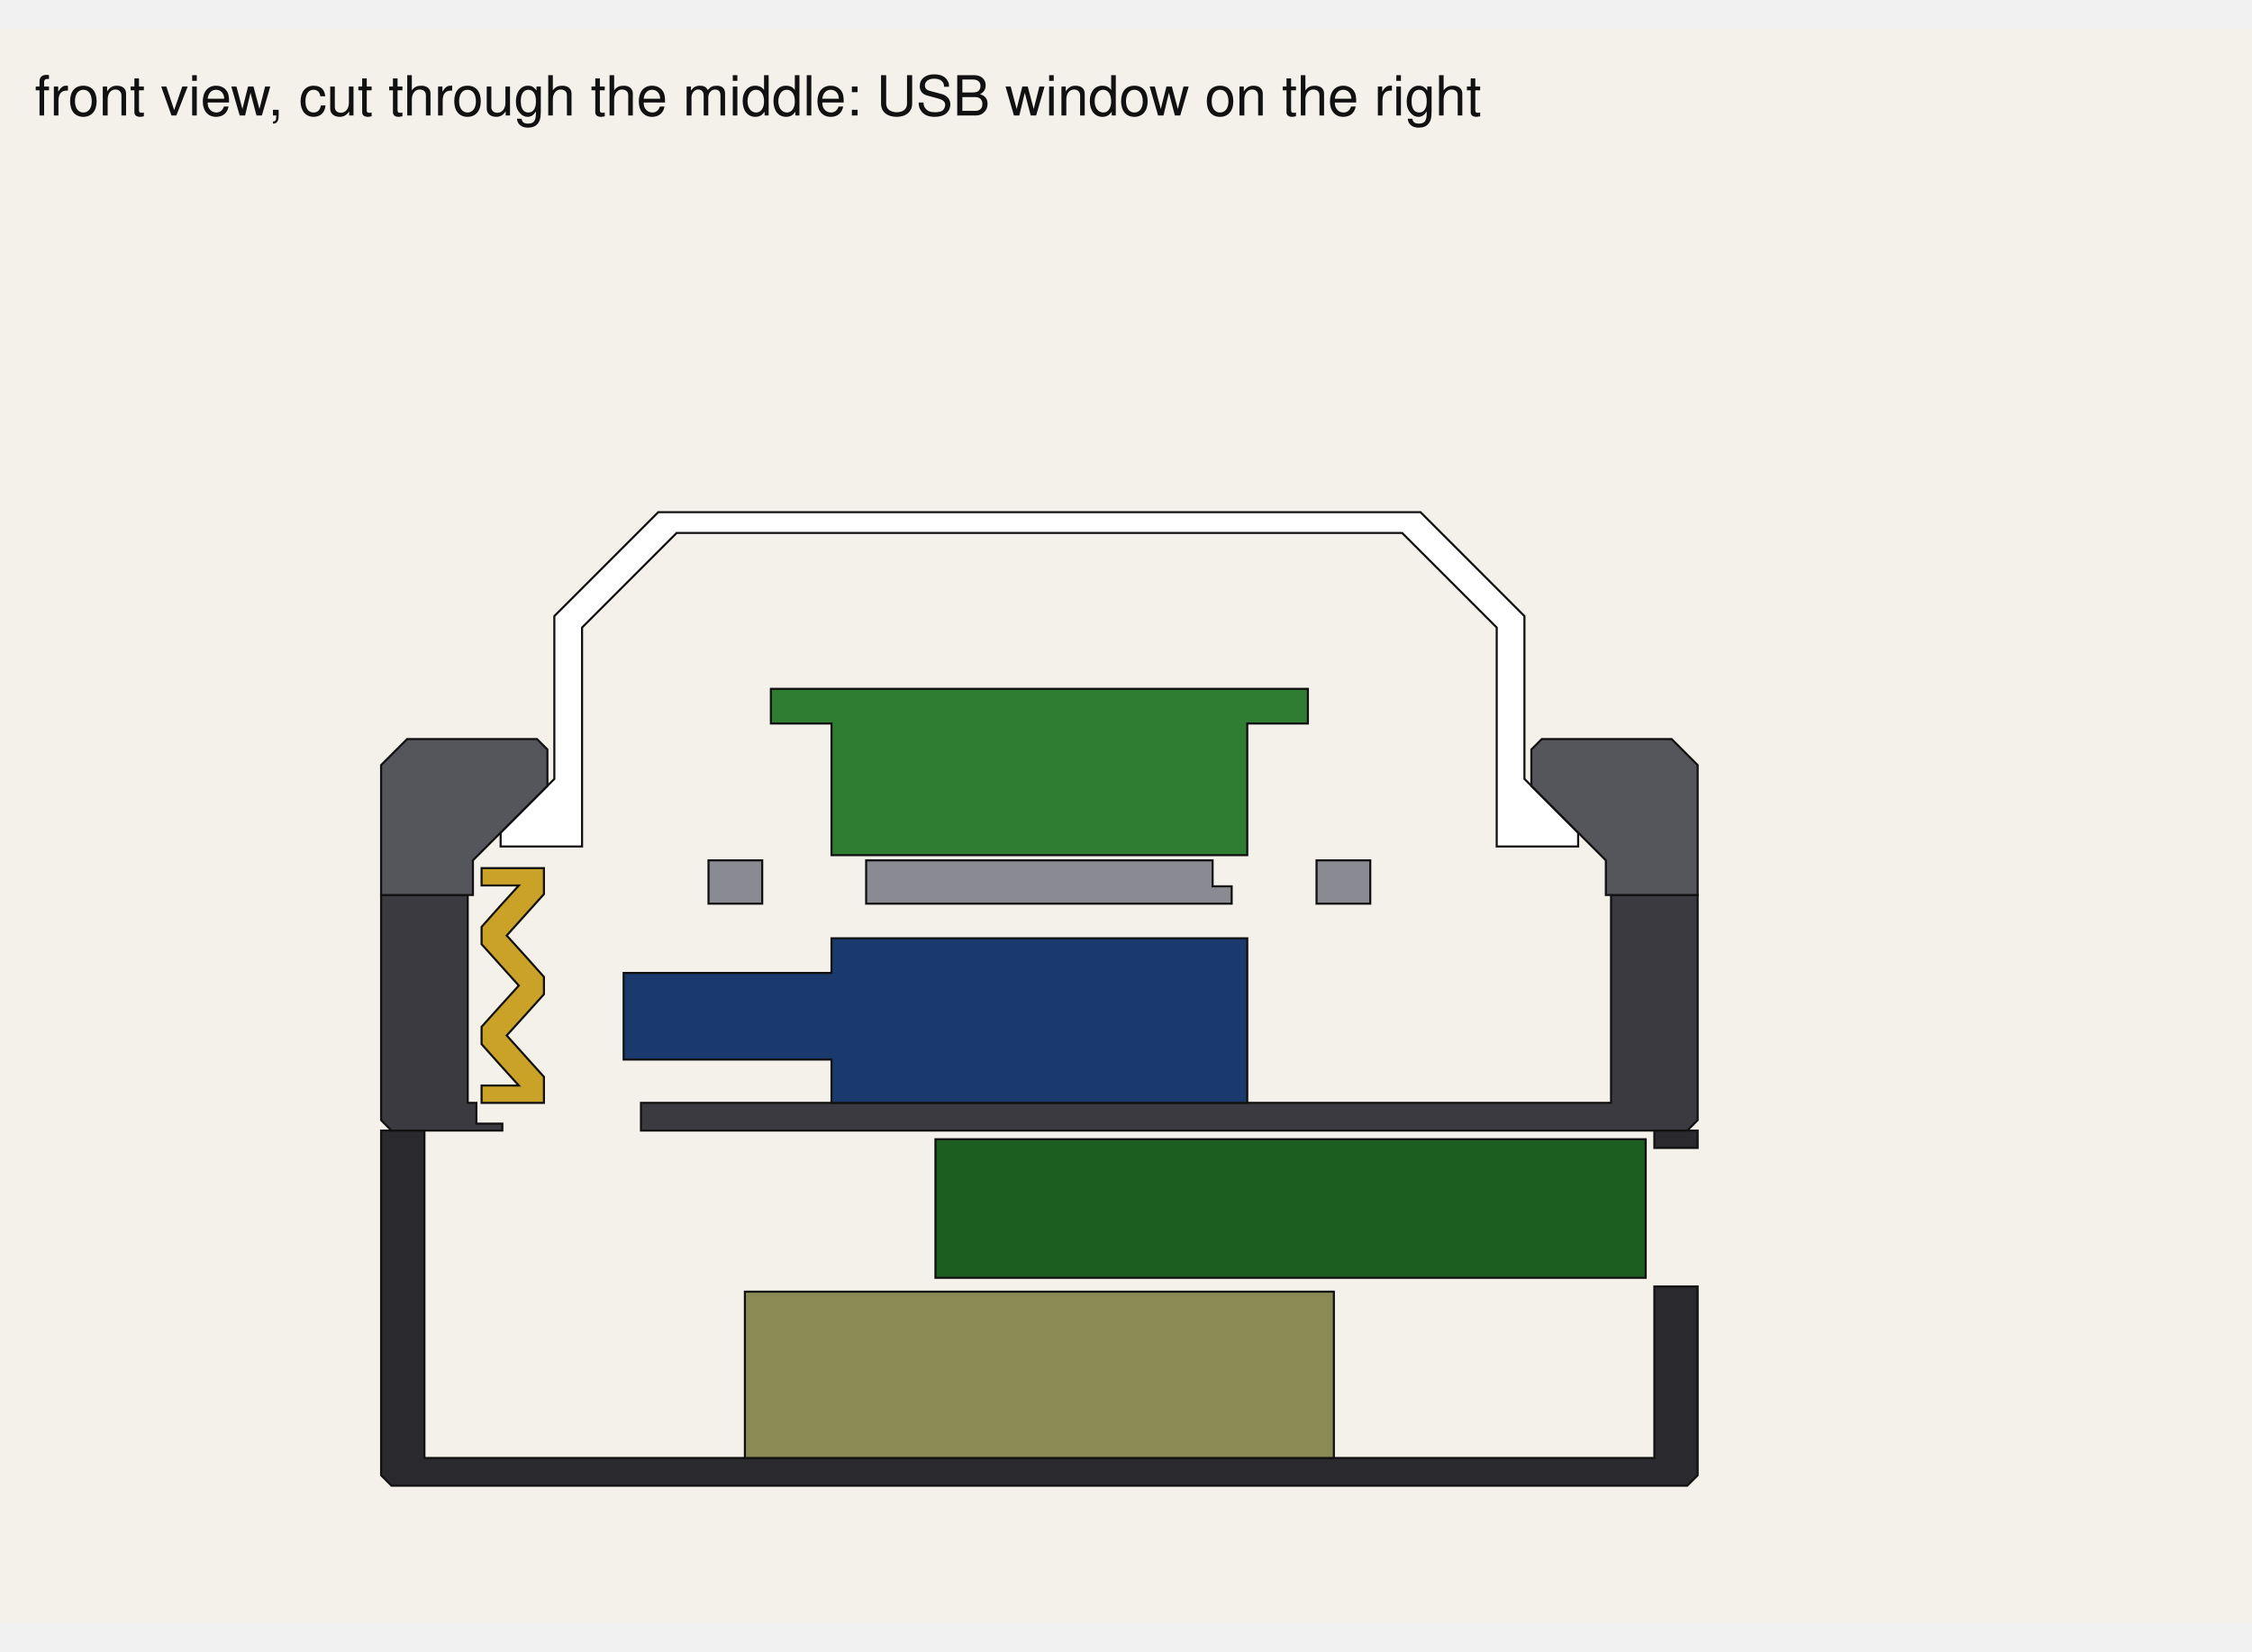
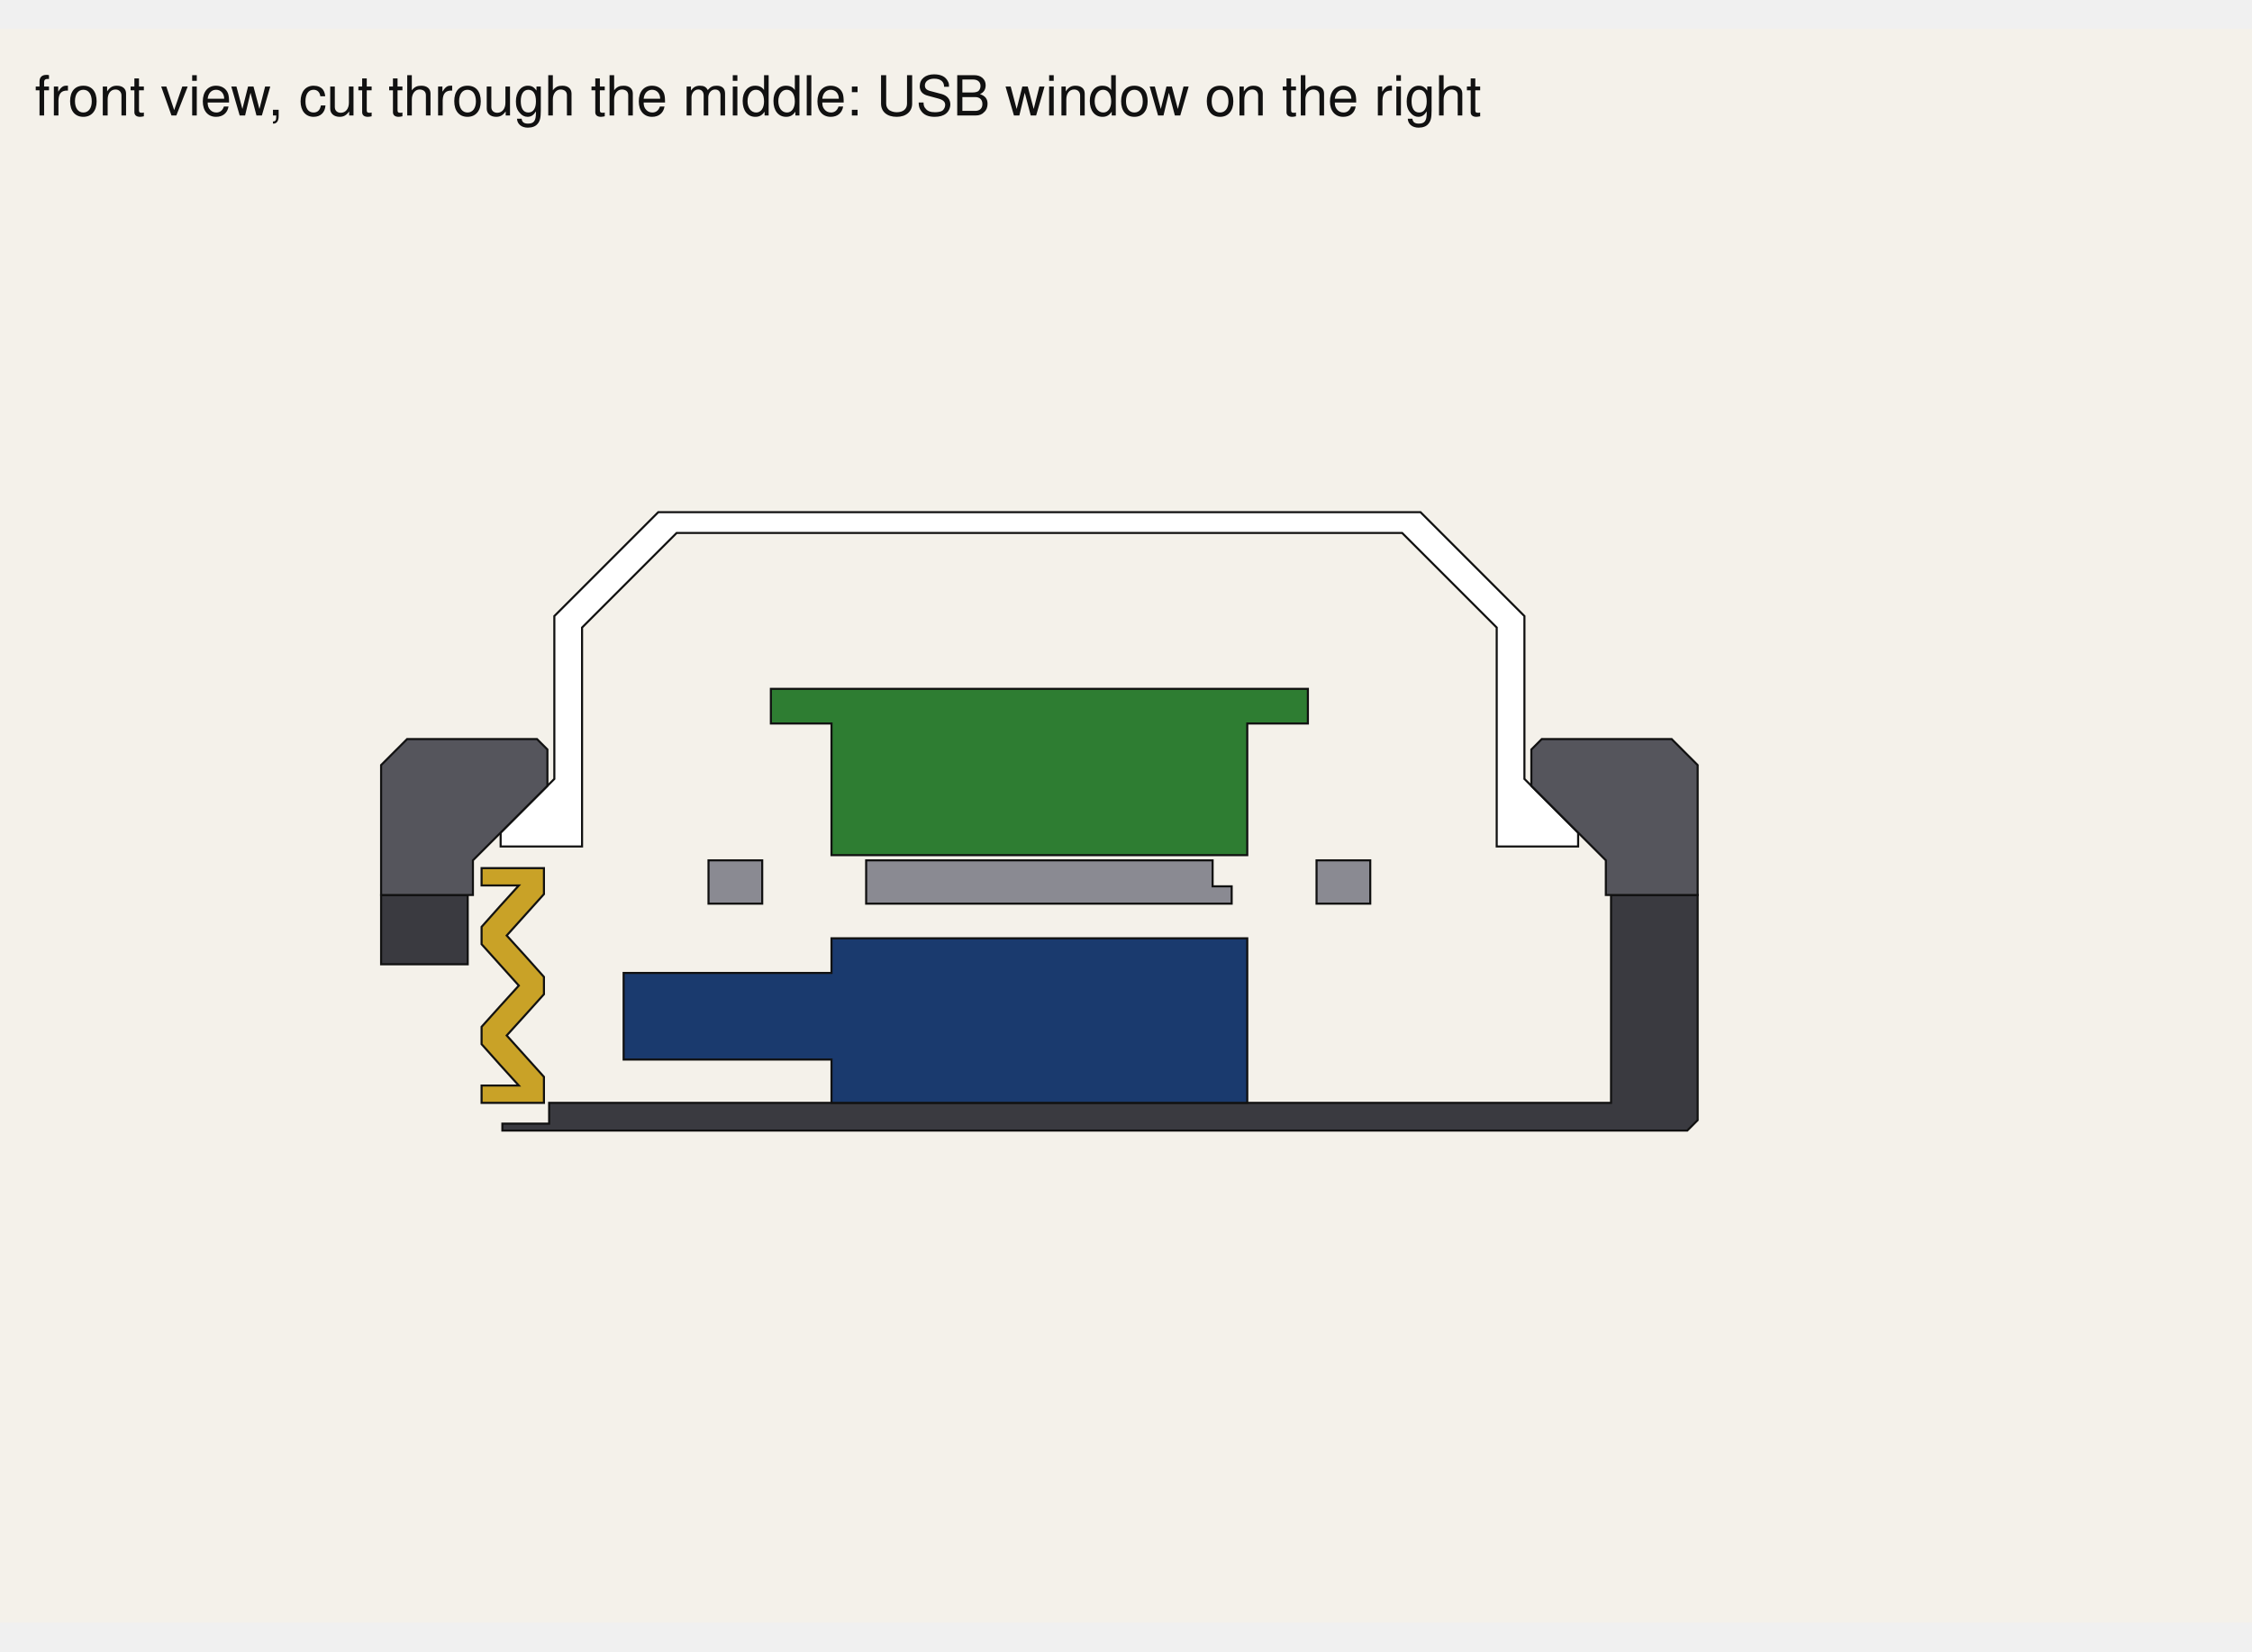
<svg xmlns="http://www.w3.org/2000/svg" viewBox="-60 -62 130 92" width="1320" height="968">
  <rect x="-60" y="-62" width="130" height="92" fill="#f4f1ea" />
-   <path d="M-35.50,11.05 L-35.50,20.50 L-23.68,20.50 L-23.36,20.50 L-23.02,20.50 L18.64,20.50 L18.98,20.50 L19.19,20.50 L19.63,20.50 L19.88,20.50 L20.39,20.50 L20.66,20.50 L21.23,20.50 L21.51,20.50 L22.12,20.50 L22.40,20.50 L23.03,20.50 L23.64,20.50 L31.56,20.50 L31.57,20.50 L31.64,20.50 L31.79,20.50 L32.01,20.50 L32.29,20.50 L32.62,20.50 L32.99,20.50 L33.39,20.50 L33.77,20.50 L34.16,20.50 L34.56,20.50 L34.93,20.50 L35.31,20.50 L35.40,20.50 L35.50,20.50 L35.50,13.31 L35.50,10.60 L36.75,10.60 L38.00,10.60 L38.00,12.94 L38.00,21.50 L37.70,21.80 L37.40,22.10 L37.12,22.10 L37.09,22.10 L36.99,22.10 L36.83,22.10 L36.60,22.10 L36.33,22.10 L36.02,22.10 L35.69,22.10 L35.34,22.10 L35.00,22.10 L34.68,22.10 L34.40,22.10 L34.17,22.10 L34.00,22.10 L33.89,22.10 L33.82,22.10 L33.77,22.10 L33.67,22.10 L33.63,22.10 L32.50,22.10 L32.41,22.10 L32.35,22.10 L32.32,22.10 L31.52,22.10 L31.34,22.10 L31.07,22.10 L30.74,22.10 L30.35,22.10 L29.92,22.10 L29.48,22.10 L29.03,22.10 L23.77,22.10 L23.66,22.10 L23.51,22.10 L23.33,22.10 L23.13,22.10 L22.91,22.10 L22.69,22.10 L22.47,22.10 L22.27,22.10 L22.09,22.10 L21.94,22.10 L21.83,22.10 L21.76,22.10 L21.74,22.10 L18.03,22.10 L14.57,22.10 L14.53,22.10 L14.46,22.10 L14.34,22.10 L14.19,22.10 L13.99,22.10 L13.75,22.10 L13.48,22.10 L13.17,22.10 L12.84,22.10 L12.26,22.10 L11.90,22.10 L11.31,22.10 L10.93,22.10 L10.33,22.10 L9.94,22.10 L9.54,22.10 L8.96,22.10 L8.56,22.10 L8.02,22.10 L7.64,22.10 L7.16,22.10 L6.79,22.10 L6.45,22.10 L6.15,22.10 L-34.23,22.10 L-34.52,22.10 L-34.82,22.10 L-35.11,22.10 L-37.40,22.10 L-37.70,21.80 L-38.00,21.50 L-38.00,11.55 L-38.00,1.60 L-36.71,1.60 L-35.50,1.60 Z M38.00,2.39 L38.00,2.60 L36.75,2.60 L35.50,2.60 L35.50,2.33 L35.50,1.60 L35.63,1.60 L35.86,1.60 L36.71,1.60 L36.74,1.60 L38.00,1.60 Z" fill="#2a2a2e" fill-rule="evenodd" stroke="#111" stroke-width="0.12" />
-   <path d="M-33.00,0.00 L-32.96,0.00 L-32.92,0.00 L-32.84,0.00 L-32.76,0.00 L-32.64,0.00 L-32.57,0.00 L-32.50,0.00 L-32.50,0.60 L-32.50,1.20 L-31.73,1.20 L-31.00,1.20 L-31.00,1.40 L-31.00,1.60 L-32.20,1.60 L-37.40,1.60 L-37.70,1.30 L-38.00,1.00 L-38.00,-5.50 L-38.00,-12.00 L-33.50,-12.00 L-33.31,-12.00 L-33.00,-12.00 Z M38.00,-5.50 L38.00,1.00 L37.70,1.30 L37.40,1.60 L36.23,1.60 L36.20,1.60 L36.11,1.60 L35.98,1.60 L35.82,1.60 L35.63,1.60 L35.43,1.60 L35.23,1.60 L35.06,1.60 L34.92,1.60 L34.81,1.60 L34.76,1.60 L34.76,1.60 L24.93,1.60 L24.65,1.60 L24.63,1.60 L24.08,1.60 L23.97,1.60 L23.92,1.60 L23.74,1.60 L23.66,1.60 L23.43,1.60 L23.32,1.60 L23.06,1.60 L22.94,1.60 L22.65,1.60 L22.52,1.60 L22.24,1.60 L22.10,1.60 L21.97,1.60 L21.86,1.60 L-11.14,1.60 L-11.33,1.60 L-23.00,1.60 L-23.00,0.80 L-23.00,0.00 L-22.73,0.00 L-22.25,0.00 L-22.21,0.00 L-22.17,0.00 L-21.95,0.00 L-21.72,0.00 L-21.44,0.00 L-21.19,0.00 L-20.89,0.00 L-20.61,0.00 L-20.28,0.00 L-19.98,0.00 L-19.63,0.00 L-19.30,0.00 L-18.93,0.00 L-18.57,0.00 L-18.18,0.00 L-17.80,0.00 L-17.39,0.00 L-16.99,0.00 L-16.55,0.00 L-16.14,0.00 L-15.68,0.00 L-15.24,0.00 L-14.77,0.00 L-14.53,0.00 L-14.34,0.00 L-14.00,0.00 L-13.25,0.00 L-12.50,0.00 L0.00,0.00 L3.53,0.00 L12.50,0.00 L13.25,0.00 L14.00,0.00 L14.34,0.00 L14.53,0.00 L14.77,0.00 L15.24,0.00 L15.68,0.00 L16.14,0.00 L16.55,0.00 L16.99,0.00 L17.39,0.00 L17.80,0.00 L18.18,0.00 L18.57,0.00 L18.93,0.00 L19.30,0.00 L19.63,0.00 L19.98,0.00 L20.28,0.00 L20.61,0.00 L20.89,0.00 L21.19,0.00 L21.44,0.00 L21.72,0.00 L21.95,0.00 L22.17,0.00 L22.21,0.00 L22.25,0.00 L23.14,0.00 L24.10,0.00 L24.21,0.00 L24.45,0.00 L25.00,0.00 L25.51,0.00 L26.02,0.00 L26.51,0.00 L26.99,0.00 L27.44,0.00 L27.89,0.00 L28.31,0.00 L28.72,0.00 L29.10,0.00 L29.49,0.00 L29.83,0.00 L30.18,0.00 L30.49,0.00 L30.80,0.00 L31.07,0.00 L31.34,0.00 L31.58,0.00 L31.81,0.00 L32.01,0.00 L32.21,0.00 L32.37,0.00 L32.52,0.00 L32.64,0.00 L32.76,0.00 L32.84,0.00 L32.92,0.00 L32.96,0.00 L33.00,0.00 L33.00,-12.00 L33.31,-12.00 L33.50,-12.00 L38.00,-12.00 Z" fill="#3a3a40" fill-rule="evenodd" stroke="#111" stroke-width="0.12" />
+   <path d="M38.00,-5.50 L38.00,1.00 L37.70,1.30 L37.40,1.60 L36.23,1.60 L36.20,1.60 L36.11,1.60 L35.98,1.60 L35.82,1.60 L35.63,1.60 L35.43,1.60 L35.23,1.60 L35.06,1.60 L34.92,1.60 L34.81,1.60 L34.76,1.60 L34.76,1.60 L24.93,1.60 L24.65,1.60 L24.63,1.60 L24.08,1.60 L23.97,1.60 L23.92,1.60 L23.74,1.60 L23.66,1.60 L23.43,1.60 L23.32,1.60 L23.06,1.60 L22.94,1.60 L22.65,1.60 L22.52,1.60 L22.24,1.60 L22.10,1.60 L21.84,1.60 L21.71,1.60 L21.49,1.60 L21.37,1.60 L21.20,1.60 L21.12,1.60 L-24.05,1.60 L-24.21,1.60 L-24.35,1.60 L-24.48,1.60 L-24.57,1.60 L-24.63,1.60 L-24.93,1.60 L-27.22,1.60 L-31.00,1.60 L-31.00,1.39 L-31.00,1.20 L-29.65,1.20 L-28.30,1.20 L-28.30,0.60 L-28.30,0.00 L-28.11,0.00 L-27.89,0.00 L-27.44,0.00 L-26.99,0.00 L-26.51,0.00 L-26.02,0.00 L-25.51,0.00 L-25.00,0.00 L-24.45,0.00 L-24.21,0.00 L-24.10,0.00 L-23.14,0.00 L-22.25,0.00 L-22.21,0.00 L-22.17,0.00 L-21.95,0.00 L-21.72,0.00 L-21.44,0.00 L-21.19,0.00 L-20.89,0.00 L-20.61,0.00 L-20.28,0.00 L-19.98,0.00 L-19.63,0.00 L-19.30,0.00 L-18.93,0.00 L-18.57,0.00 L-18.18,0.00 L-17.80,0.00 L-17.39,0.00 L-16.99,0.00 L-16.55,0.00 L-16.14,0.00 L-15.68,0.00 L-15.24,0.00 L-14.77,0.00 L-14.53,0.00 L-14.34,0.00 L-14.00,0.00 L-13.25,0.00 L-12.50,0.00 L0.00,0.00 L3.53,0.00 L12.50,0.00 L13.25,0.00 L14.00,0.00 L14.34,0.00 L14.53,0.00 L14.77,0.00 L15.24,0.00 L15.68,0.00 L16.14,0.00 L16.55,0.00 L16.99,0.00 L17.39,0.00 L17.80,0.00 L18.18,0.00 L18.57,0.00 L18.93,0.00 L19.30,0.00 L19.63,0.00 L19.98,0.00 L20.28,0.00 L20.61,0.00 L20.89,0.00 L21.19,0.00 L21.44,0.00 L21.72,0.00 L21.95,0.00 L22.17,0.00 L22.21,0.00 L22.25,0.00 L23.14,0.00 L24.10,0.00 L24.21,0.00 L24.45,0.00 L25.00,0.00 L25.51,0.00 L26.02,0.00 L26.51,0.00 L26.99,0.00 L27.44,0.00 L27.89,0.00 L28.31,0.00 L28.72,0.00 L29.10,0.00 L29.49,0.00 L29.83,0.00 L30.18,0.00 L30.49,0.00 L30.80,0.00 L31.07,0.00 L31.34,0.00 L31.58,0.00 L31.81,0.00 L32.01,0.00 L32.21,0.00 L32.37,0.00 L32.52,0.00 L32.64,0.00 L32.76,0.00 L32.84,0.00 L32.92,0.00 L32.96,0.00 L33.00,0.00 L33.00,-12.00 L33.31,-12.00 L33.50,-12.00 L38.00,-12.00 Z M-33.00,-8.00 L-34.03,-8.00 L-34.65,-8.00 L-38.00,-8.00 L-38.00,-8.86 L-38.00,-12.00 L-33.50,-12.00 L-33.31,-12.00 L-33.00,-12.00 Z" fill="#3a3a40" fill-rule="evenodd" stroke="#111" stroke-width="0.12" />
  <path d="M28.00,-28.10 L28.00,-18.70 L31.10,-15.60 L31.10,-14.80 L26.40,-14.80 L26.40,-27.44 L20.94,-32.90 L0.00,-32.90 L-20.94,-32.90 L-26.40,-27.44 L-26.40,-14.80 L-31.10,-14.80 L-31.10,-15.60 L-28.00,-18.70 L-28.00,-28.10 L-22.00,-34.10 L0.00,-34.10 L22.00,-34.10 Z" fill="#ffffff" fill-rule="evenodd" stroke="#111" stroke-width="0.12" />
  <path d="M-16.00,-11.50 L-16.82,-11.50 L-16.84,-11.50 L-16.87,-11.50 L-16.87,-11.50 L-17.07,-11.50 L-17.27,-11.50 L-17.47,-11.50 L-17.65,-11.50 L-17.83,-11.50 L-17.98,-11.50 L-18.14,-11.50 L-18.28,-11.50 L-18.41,-11.50 L-18.53,-11.50 L-18.64,-11.50 L-18.73,-11.50 L-18.82,-11.50 L-18.89,-11.50 L-18.96,-11.50 L-19.01,-11.50 L-19.05,-11.50 L-19.08,-11.50 L-19.10,-11.50 L-19.10,-14.00 L-19.08,-14.00 L-19.05,-14.00 L-19.01,-14.00 L-18.96,-14.00 L-18.89,-14.00 L-18.82,-14.00 L-18.73,-14.00 L-18.64,-14.00 L-18.53,-14.00 L-18.41,-14.00 L-18.28,-14.00 L-18.14,-14.00 L-17.98,-14.00 L-17.83,-14.00 L-17.65,-14.00 L-17.47,-14.00 L-17.27,-14.00 L-17.07,-14.00 L-16.84,-14.00 L-16.62,-14.00 L-16.38,-14.00 L-16.14,-14.00 L-16.01,-14.00 L-16.00,-14.00 Z M10.00,-12.50 L10.54,-12.50 L10.71,-12.50 L11.04,-12.50 L11.06,-12.50 L11.09,-12.50 L11.10,-12.50 L11.10,-12.46 L11.10,-11.50 L11.03,-11.50 L10.88,-11.50 L9.88,-11.50 L8.92,-11.50 L8.91,-11.50 L8.82,-11.50 L8.70,-11.50 L8.58,-11.50 L8.45,-11.50 L8.31,-11.50 L8.18,-11.50 L8.03,-11.50 L7.89,-11.50 L7.73,-11.50 L7.57,-11.50 L7.41,-11.50 L7.24,-11.50 L7.07,-11.50 L6.90,-11.50 L6.72,-11.50 L6.53,-11.50 L6.34,-11.50 L6.15,-11.50 L5.96,-11.50 L5.76,-11.50 L5.56,-11.50 L5.35,-11.50 L5.14,-11.50 L4.93,-11.50 L4.71,-11.50 L4.50,-11.50 L4.28,-11.50 L4.05,-11.50 L3.83,-11.50 L3.60,-11.50 L3.37,-11.50 L3.14,-11.50 L2.90,-11.50 L2.67,-11.50 L2.43,-11.50 L2.19,-11.50 L1.95,-11.50 L1.71,-11.50 L1.47,-11.50 L1.22,-11.50 L0.98,-11.50 L0.74,-11.50 L0.49,-11.50 L0.25,-11.50 L0.00,-11.50 L-0.25,-11.50 L-0.49,-11.50 L-0.50,-11.50 L-0.74,-11.50 L-0.99,-11.50 L-1.23,-11.50 L-1.48,-11.50 L-1.73,-11.50 L-1.98,-11.50 L-2.23,-11.50 L-2.48,-11.50 L-2.56,-11.50 L-2.90,-11.50 L-4.71,-11.50 L-4.91,-11.50 L-5.05,-11.50 L-5.11,-11.50 L-5.32,-11.50 L-5.52,-11.50 L-5.72,-11.50 L-5.93,-11.50 L-6.14,-11.50 L-6.35,-11.50 L-6.57,-11.50 L-6.79,-11.50 L-7.01,-11.50 L-8.45,-11.50 L-8.49,-11.50 L-8.58,-11.50 L-8.70,-11.50 L-8.82,-11.50 L-8.93,-11.50 L-9.04,-11.50 L-9.14,-11.50 L-9.24,-11.50 L-9.33,-11.50 L-9.42,-11.50 L-9.50,-11.50 L-9.57,-11.50 L-9.64,-11.50 L-9.70,-11.50 L-9.76,-11.50 L-9.81,-11.50 L-9.86,-11.50 L-9.89,-11.50 L-9.93,-11.50 L-9.95,-11.50 L-9.98,-11.50 L-9.99,-11.50 L-10.00,-11.50 L-10.00,-14.00 L-9.99,-14.00 L-9.98,-14.00 L-9.95,-14.00 L-9.93,-14.00 L-9.89,-14.00 L-9.86,-14.00 L-9.81,-14.00 L-9.76,-14.00 L-9.70,-14.00 L-9.64,-14.00 L-9.57,-14.00 L-9.50,-14.00 L-9.42,-14.00 L-9.33,-14.00 L-9.24,-14.00 L-9.14,-14.00 L-9.04,-14.00 L-8.93,-14.00 L-8.82,-14.00 L-8.70,-14.00 L-8.58,-14.00 L-8.45,-14.00 L-8.31,-14.00 L-8.18,-14.00 L-8.03,-14.00 L-7.89,-14.00 L-7.73,-14.00 L-7.57,-14.00 L-7.41,-14.00 L-7.24,-14.00 L-7.07,-14.00 L-6.90,-14.00 L-6.72,-14.00 L-6.53,-14.00 L-6.34,-14.00 L-6.15,-14.00 L-5.96,-14.00 L-5.76,-14.00 L-5.56,-14.00 L-5.35,-14.00 L-5.14,-14.00 L-4.93,-14.00 L-4.71,-14.00 L-4.50,-14.00 L-4.28,-14.00 L-4.05,-14.00 L-3.83,-14.00 L-3.60,-14.00 L-3.37,-14.00 L-3.14,-14.00 L-2.90,-14.00 L-2.67,-14.00 L-2.43,-14.00 L-2.19,-14.00 L-1.95,-14.00 L-1.71,-14.00 L-1.47,-14.00 L-1.22,-14.00 L-0.98,-14.00 L-0.74,-14.00 L-0.49,-14.00 L-0.25,-14.00 L0.00,-14.00 L0.25,-14.00 L0.49,-14.00 L0.74,-14.00 L0.98,-14.00 L1.22,-14.00 L1.47,-14.00 L1.71,-14.00 L1.95,-14.00 L2.19,-14.00 L2.43,-14.00 L2.67,-14.00 L2.90,-14.00 L3.14,-14.00 L3.37,-14.00 L3.60,-14.00 L3.83,-14.00 L4.05,-14.00 L4.28,-14.00 L4.50,-14.00 L4.71,-14.00 L4.93,-14.00 L5.14,-14.00 L5.35,-14.00 L5.56,-14.00 L5.76,-14.00 L5.96,-14.00 L6.15,-14.00 L6.34,-14.00 L6.53,-14.00 L6.72,-14.00 L6.90,-14.00 L7.07,-14.00 L7.24,-14.00 L7.41,-14.00 L7.57,-14.00 L7.73,-14.00 L7.89,-14.00 L8.03,-14.00 L8.18,-14.00 L8.31,-14.00 L8.45,-14.00 L8.58,-14.00 L8.70,-14.00 L8.82,-14.00 L8.93,-14.00 L9.04,-14.00 L9.14,-14.00 L9.24,-14.00 L9.33,-14.00 L9.42,-14.00 L9.50,-14.00 L9.57,-14.00 L9.64,-14.00 L9.70,-14.00 L9.76,-14.00 L9.81,-14.00 L9.86,-14.00 L9.89,-14.00 L9.93,-14.00 L9.95,-14.00 L9.98,-14.00 L9.99,-14.00 L10.00,-14.00 Z M19.10,-11.50 L19.08,-11.50 L19.05,-11.50 L19.01,-11.50 L18.96,-11.50 L18.89,-11.50 L18.82,-11.50 L18.73,-11.50 L18.64,-11.50 L18.53,-11.50 L18.41,-11.50 L18.28,-11.50 L18.14,-11.50 L17.98,-11.50 L17.83,-11.50 L17.65,-11.50 L17.47,-11.50 L17.27,-11.50 L17.07,-11.50 L16.84,-11.50 L16.62,-11.50 L16.38,-11.50 L16.14,-11.50 L16.00,-11.50 L16.00,-14.00 L16.01,-14.00 L16.14,-14.00 L16.38,-14.00 L16.62,-14.00 L16.84,-14.00 L17.07,-14.00 L17.27,-14.00 L17.47,-14.00 L17.65,-14.00 L17.83,-14.00 L17.98,-14.00 L18.14,-14.00 L18.28,-14.00 L18.41,-14.00 L18.53,-14.00 L18.64,-14.00 L18.73,-14.00 L18.82,-14.00 L18.89,-14.00 L18.96,-14.00 L19.01,-14.00 L19.05,-14.00 L19.08,-14.00 L19.10,-14.00 Z" fill="#8a8a92" fill-rule="evenodd" stroke="#111" stroke-width="0.12" />
  <path d="M-28.40,-20.40 L-28.40,-18.30 L-32.70,-14.00 L-32.70,-12.00 L-33.02,-12.00 L-33.24,-12.00 L-38.00,-12.00 L-38.00,-15.75 L-38.00,-19.50 L-37.40,-20.10 L-37.36,-20.14 L-37.26,-20.24 L-37.18,-20.32 L-36.68,-20.82 L-36.65,-20.85 L-36.57,-20.93 L-36.50,-21.00 L-36.43,-21.00 L-36.35,-21.00 L-36.16,-21.00 L-35.97,-21.00 L-35.73,-21.00 L-29.86,-21.00 L-29.50,-21.00 L-29.00,-21.00 Z M36.57,-20.93 L36.65,-20.85 L36.68,-20.82 L37.18,-20.32 L37.26,-20.24 L37.36,-20.14 L37.40,-20.10 L38.00,-19.50 L38.00,-15.75 L38.00,-12.00 L33.36,-12.00 L33.24,-12.00 L33.02,-12.00 L32.70,-12.00 L32.70,-14.00 L28.40,-18.30 L28.40,-20.40 L29.00,-21.00 L29.50,-21.00 L29.86,-21.00 L30.12,-21.00 L35.73,-21.00 L35.97,-21.00 L36.16,-21.00 L36.35,-21.00 L36.43,-21.00 L36.50,-21.00 Z" fill="#55555c" fill-rule="evenodd" stroke="#111" stroke-width="0.12" />
  <path d="M15.50,-22.90 L15.50,-21.90 L13.93,-21.90 L12.00,-21.90 L12.00,-18.11 L12.00,-18.10 L12.00,-14.30 L0.00,-14.30 L-12.00,-14.30 L-12.00,-18.10 L-12.00,-18.11 L-12.00,-21.90 L-13.93,-21.90 L-15.50,-21.90 L-15.50,-22.90 L-15.50,-23.90 L-10.33,-23.90 L0.00,-23.90 L10.33,-23.90 L15.50,-23.90 Z" fill="#2e7d32" fill-rule="evenodd" stroke="#111" stroke-width="0.12" />
  <path d="M12.00,-4.75 L12.00,0.00 L0.00,0.00 L-12.00,0.00 L-12.00,-1.88 L-12.00,-2.50 L-18.00,-2.50 L-24.00,-2.50 L-24.00,-5.00 L-24.00,-7.50 L-18.00,-7.50 L-12.00,-7.50 L-12.00,-8.00 L-12.00,-9.50 L0.00,-9.50 L12.00,-9.50 Z" fill="#1a3a6e" fill-rule="evenodd" stroke="#111" stroke-width="0.12" />
-   <path d="M17.00,15.70 L17.00,20.50 L0.00,20.50 L-17.00,20.50 L-17.00,15.70 L-17.00,10.90 L0.00,10.90 L17.00,10.90 Z" fill="#8a8a55" fill-rule="evenodd" stroke="#111" stroke-width="0.12" />
-   <path d="M35.00,6.10 L35.00,10.10 L14.50,10.10 L-6.00,10.10 L-6.00,6.10 L-6.00,2.10 L14.50,2.10 L35.00,2.10 Z" fill="#1b5e20" fill-rule="evenodd" stroke="#111" stroke-width="0.12" />
-   <path d="" fill="#c8a165" fill-rule="evenodd" stroke="#111" stroke-width="0.12" />
  <path d="M-28.60,-12.55 L-28.60,-12.05 L-29.67,-10.86 L-30.75,-9.66 L-29.67,-8.47 L-28.60,-7.27 L-28.60,-6.77 L-28.60,-6.27 L-29.67,-5.08 L-30.75,-3.89 L-29.67,-2.69 L-28.60,-1.50 L-28.60,-1.25 L-28.60,-1.00 L-28.60,-0.75 L-28.60,-0.50 L-28.60,-0.25 L-28.60,0.00 L-30.40,0.00 L-32.20,0.00 L-32.20,-0.50 L-32.20,-1.00 L-31.13,-1.00 L-30.05,-1.00 L-31.13,-2.19 L-32.20,-3.39 L-32.20,-3.89 L-32.20,-4.39 L-31.13,-5.58 L-30.05,-6.77 L-31.13,-7.97 L-32.20,-9.16 L-32.20,-9.66 L-32.20,-10.16 L-31.13,-11.36 L-30.05,-12.55 L-31.13,-12.55 L-32.20,-12.55 L-32.20,-13.05 L-32.20,-13.55 L-30.40,-13.55 L-28.60,-13.55 Z" fill="#c9a227" fill-rule="evenodd" stroke="#111" stroke-width="0.12" />
  <text x="-58" y="-57" font-family="Helvetica" font-size="3.2" fill="#111">front view, cut through the middle: USB window on the right</text>
</svg>
